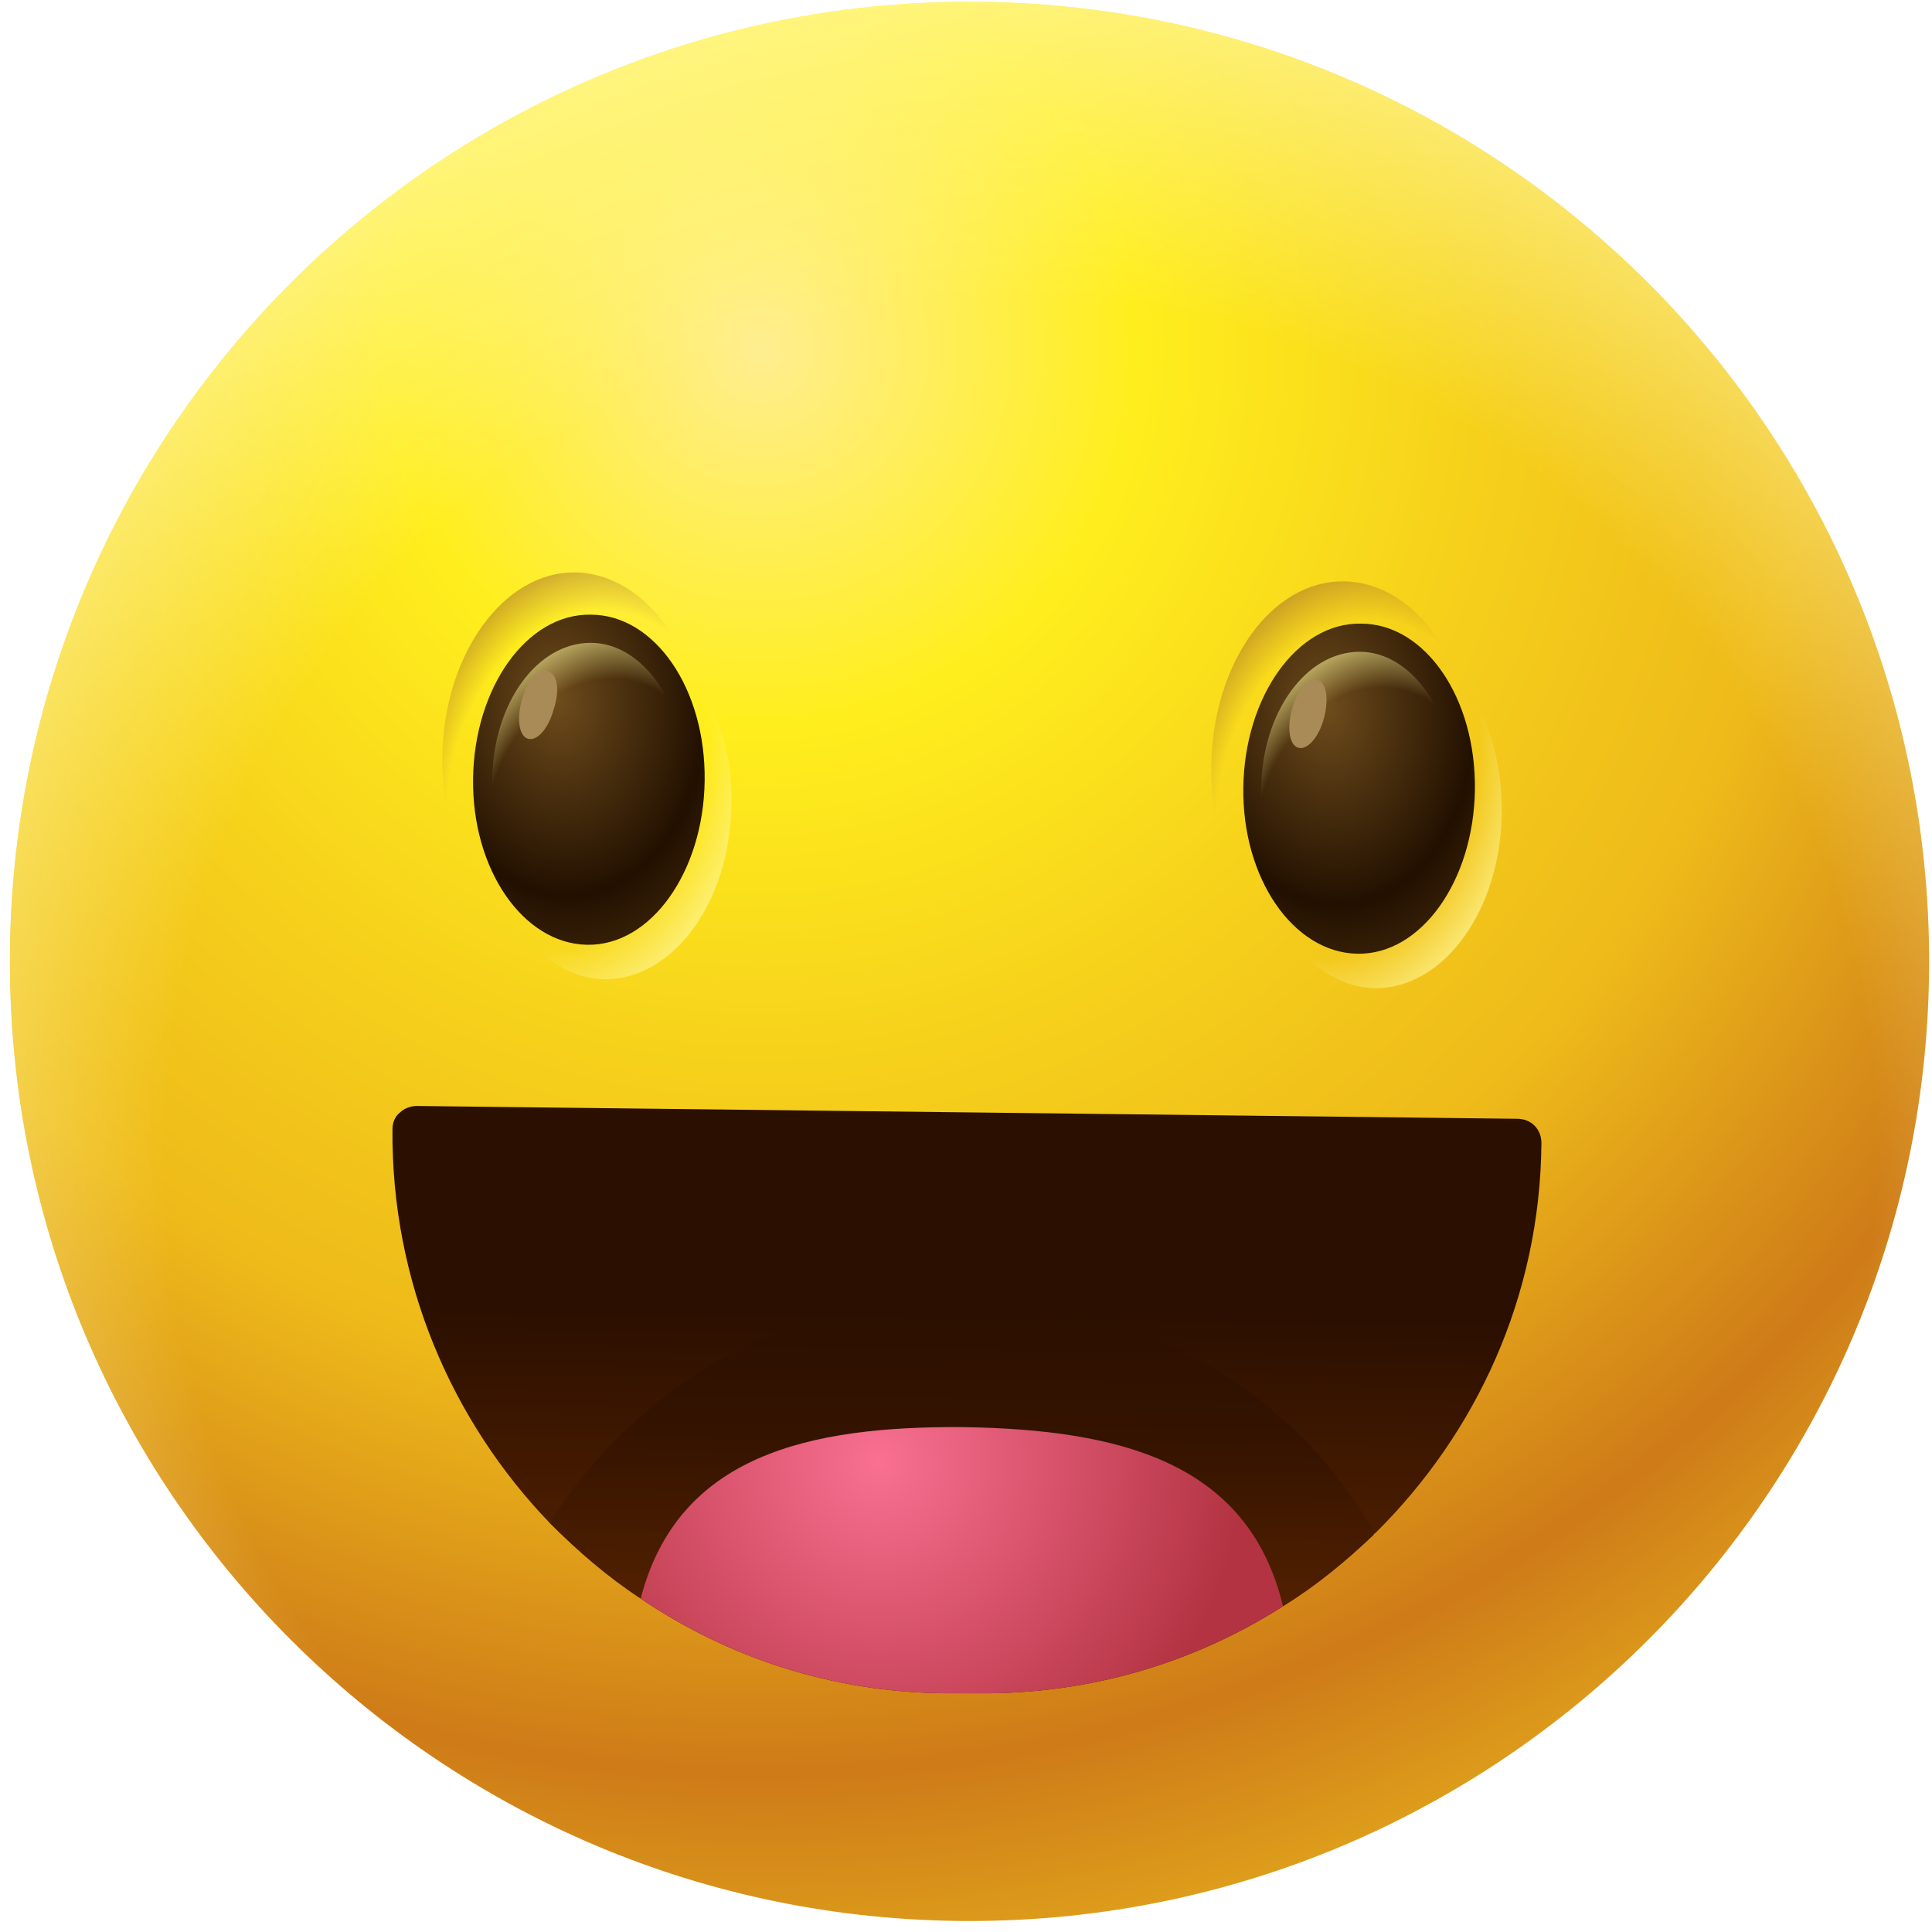
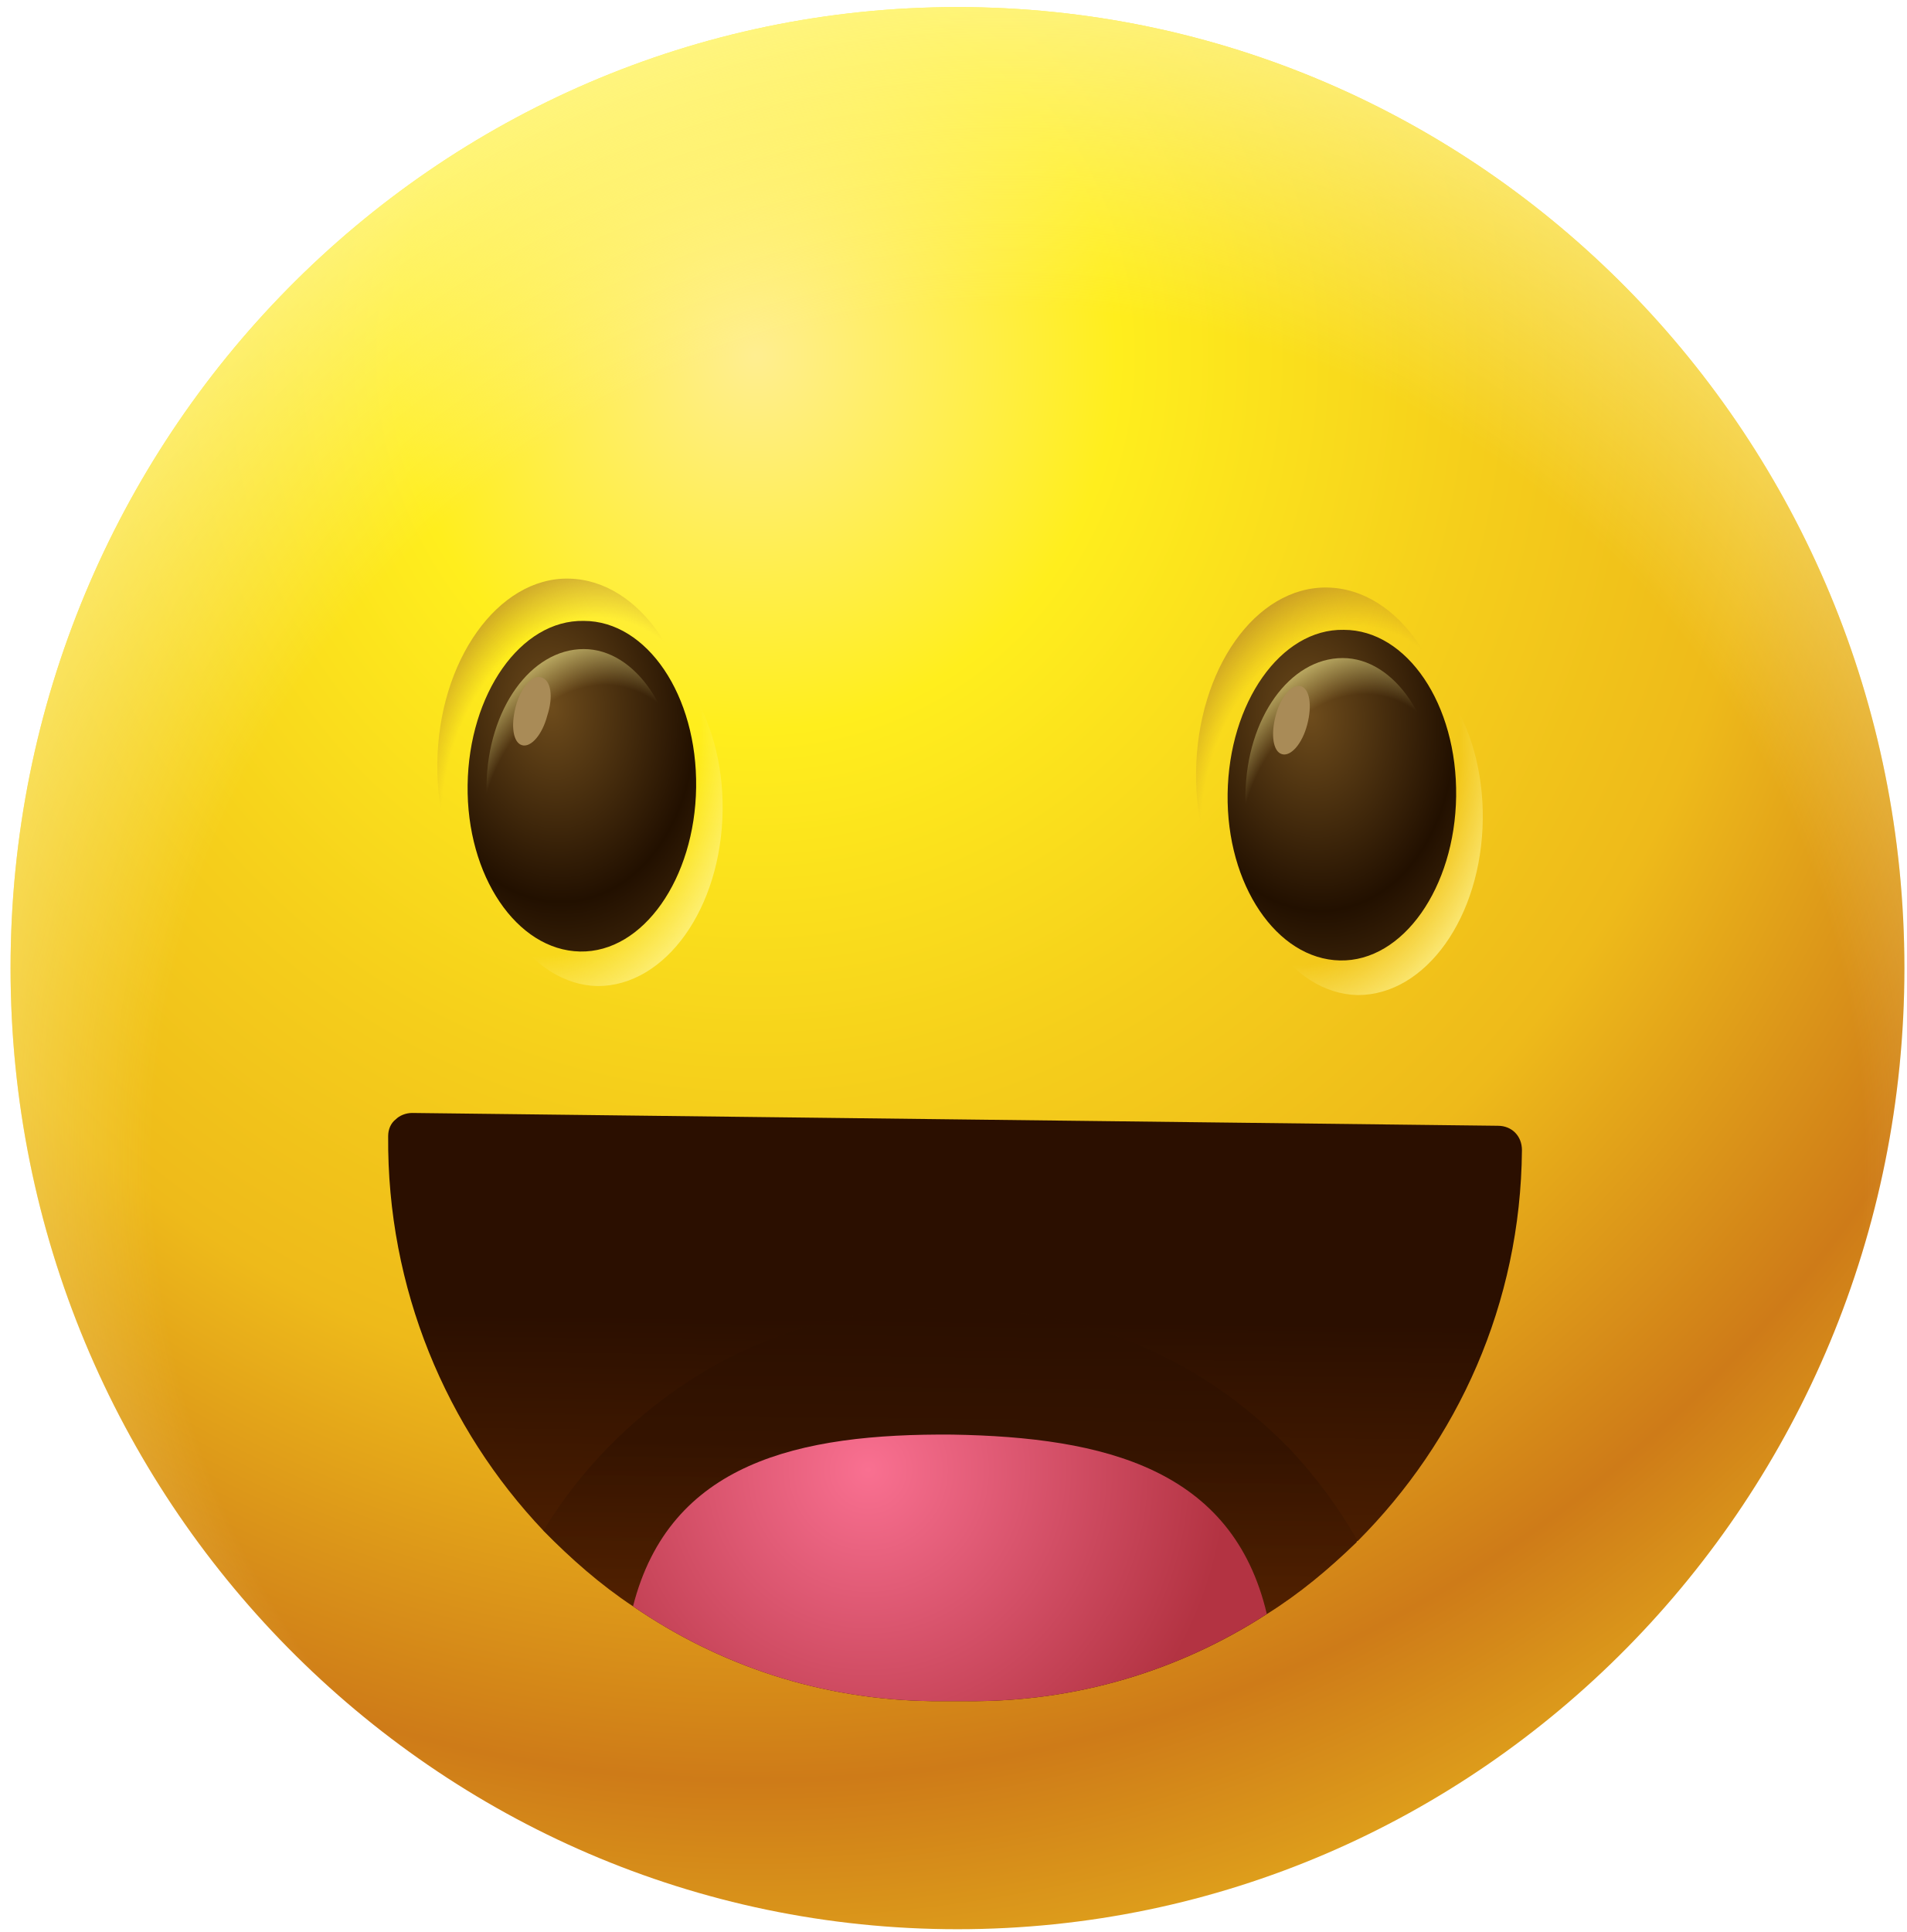
- <svg xmlns="http://www.w3.org/2000/svg" width="151" height="151" viewBox="0 0 151 151" fill="none">
-   <path d="M75.774 150.141C117.195 150.141 150.774 116.562 150.774 75.141C150.774 33.719 117.195 0.141 75.774 0.141C34.353 0.141 0.774 33.719 0.774 75.141C0.774 116.562 34.353 150.141 75.774 150.141Z" fill="url(#paint0_radial)" />
-   <path d="M75.774 150.141C117.195 150.141 150.774 116.562 150.774 75.141C150.774 33.719 117.195 0.141 75.774 0.141C34.353 0.141 0.774 33.719 0.774 75.141C0.774 116.562 34.353 150.141 75.774 150.141Z" fill="url(#paint1_radial)" />
-   <path d="M117.374 63.541C117.474 55.941 113.174 49.741 107.874 49.641C102.474 49.541 98.074 55.741 97.974 63.341C97.874 70.941 102.174 77.141 107.474 77.241C112.874 77.241 117.274 71.141 117.374 63.541Z" fill="url(#paint2_radial)" />
-   <path d="M115.174 60.141C115.274 52.141 110.774 45.541 105.074 45.441C99.374 45.341 94.774 51.841 94.674 59.841C94.574 67.841 99.074 74.441 104.774 74.541C110.474 74.641 115.074 68.141 115.174 60.141Z" fill="url(#paint3_radial)" />
-   <path d="M115.274 61.741C115.174 68.841 111.074 74.641 106.074 74.541C101.074 74.441 97.074 68.641 97.174 61.541C97.274 54.441 101.374 48.641 106.374 48.741C111.374 48.741 115.374 54.541 115.274 61.741Z" fill="url(#paint4_radial)" />
-   <path d="M113.674 61.741C113.774 55.841 110.374 50.941 106.274 50.941C102.074 50.941 98.674 55.641 98.574 61.541C98.474 67.441 101.874 72.341 105.974 72.341C110.174 72.441 113.674 67.641 113.674 61.741Z" fill="url(#paint5_radial)" />
-   <path d="M103.474 56.141C103.074 57.641 102.174 58.641 101.474 58.441C100.774 58.241 100.574 56.941 100.974 55.441C101.374 53.941 102.274 52.941 102.974 53.141C103.674 53.341 103.874 54.641 103.474 56.141Z" fill="#A98B57" />
-   <path d="M57.174 62.841C57.274 55.241 52.974 49.041 47.674 48.941C42.274 48.841 37.874 55.041 37.774 62.641C37.674 70.241 41.974 76.441 47.274 76.541C52.674 76.541 57.074 70.441 57.174 62.841Z" fill="url(#paint6_radial)" />
-   <path d="M55.074 59.441C55.174 51.441 50.674 44.841 44.974 44.741C39.374 44.641 34.674 51.141 34.574 59.141C34.474 67.141 38.974 73.741 44.674 73.841C50.374 73.941 54.974 67.441 55.074 59.441Z" fill="url(#paint7_radial)" />
-   <path d="M55.074 61.041C54.974 68.141 50.874 73.941 45.874 73.841C40.874 73.741 36.874 67.941 36.974 60.841C37.074 53.741 41.174 47.941 46.174 48.041C51.174 48.041 55.174 53.841 55.074 61.041Z" fill="url(#paint8_radial)" />
-   <path d="M53.574 61.041C53.674 55.141 50.274 50.241 46.174 50.241C41.974 50.241 38.574 54.941 38.474 60.841C38.374 66.741 41.774 71.641 45.874 71.641C50.074 71.741 53.474 66.941 53.574 61.041Z" fill="url(#paint9_radial)" />
-   <path d="M43.274 55.441C42.874 56.941 41.974 57.941 41.274 57.741C40.574 57.541 40.374 56.241 40.774 54.741C41.174 53.241 42.074 52.241 42.774 52.441C43.574 52.641 43.774 53.941 43.274 55.441Z" fill="#A98B57" />
-   <path d="M120.474 89.341C120.374 101.341 115.374 112.041 107.474 119.841C107.374 119.841 107.374 119.941 107.374 119.941C105.174 122.041 102.874 123.941 100.274 125.541C93.374 129.941 85.174 132.441 76.374 132.341H73.774C64.974 132.241 56.874 129.541 50.074 124.941C47.474 123.241 45.174 121.241 42.974 119.041C35.274 111.041 30.574 100.141 30.674 88.241C30.674 87.741 30.874 87.241 31.274 86.941C31.574 86.641 32.074 86.441 32.574 86.441L118.574 87.441C119.674 87.441 120.474 88.241 120.474 89.341Z" fill="url(#paint10_linear)" />
-   <path opacity="0.5" d="M107.474 119.841C107.374 119.841 107.374 119.941 107.374 119.941C105.174 122.041 102.874 123.941 100.274 125.541C93.374 129.941 85.174 132.441 76.374 132.341H73.774C64.974 132.241 56.874 129.541 50.074 124.941C47.474 123.241 45.174 121.241 42.974 119.041C45.874 114.341 49.774 110.441 54.374 107.441C60.074 103.741 66.974 101.641 74.274 101.741H76.474C83.774 101.841 90.574 104.041 96.274 107.841C98.374 109.241 100.274 110.841 102.074 112.641C104.174 114.841 105.974 117.241 107.474 119.841Z" fill="url(#paint11_linear)" />
-   <path d="M100.274 125.541C93.374 129.941 85.174 132.441 76.374 132.341H73.774C64.974 132.241 56.874 129.541 50.074 124.941C52.974 113.741 63.174 111.441 75.374 111.541C87.474 111.741 97.574 114.241 100.274 125.541Z" fill="url(#paint12_radial)" />
+ <svg xmlns="http://www.w3.org/2000/svg" width="151" height="153" viewBox="0 0 151 153" fill="none">
+   <path d="M75.836 152.78C117.257 152.78 150.836 118.704 150.836 76.67C150.836 34.636 117.257 0.561 75.836 0.561C34.415 0.561 0.836 34.636 0.836 76.67C0.836 118.704 34.415 152.78 75.836 152.78Z" fill="url(#paint0_radial)" />
+   <path d="M75.836 152.78C117.257 152.78 150.836 118.704 150.836 76.67C150.836 34.636 117.257 0.561 75.836 0.561C34.415 0.561 0.836 34.636 0.836 76.67C0.836 118.704 34.415 152.78 75.836 152.78Z" fill="url(#paint1_radial)" />
+   <path d="M117.441 64.899C117.541 57.186 113.241 50.895 107.941 50.793C102.541 50.692 98.141 56.983 98.041 64.696C97.941 72.408 102.241 78.7 107.541 78.802C112.941 78.802 117.341 72.611 117.441 64.899Z" fill="url(#paint2_radial)" />
+   <path d="M115.232 61.447C115.332 53.329 110.832 46.631 105.132 46.529C99.432 46.428 94.832 53.024 94.732 61.142C94.632 69.261 99.132 75.959 104.832 76.06C110.532 76.162 115.132 69.565 115.232 61.447Z" fill="url(#paint3_radial)" />
+   <path d="M115.332 63.072C115.232 70.277 111.132 76.162 106.132 76.061C101.132 75.96 97.132 70.074 97.232 62.869C97.332 55.664 101.432 49.778 106.432 49.879C111.432 49.879 115.432 55.765 115.332 63.072Z" fill="url(#paint4_radial)" />
+   <path d="M113.747 63.073C113.847 57.086 110.447 52.113 106.347 52.113C102.147 52.113 98.747 56.883 98.647 62.87C98.547 68.857 101.947 73.83 106.047 73.83C110.247 73.931 113.747 69.06 113.747 63.073Z" fill="url(#paint5_radial)" />
+   <path d="M103.536 57.391C103.136 58.913 102.236 59.928 101.536 59.724C100.836 59.522 100.636 58.202 101.036 56.68C101.436 55.158 102.336 54.143 103.036 54.346C103.736 54.549 103.936 55.868 103.536 57.391Z" fill="#A98B57" />
+   <path d="M57.234 64.186C57.334 56.474 53.034 50.182 47.734 50.08C42.334 49.979 37.934 56.271 37.834 63.983C37.734 71.695 42.034 77.987 47.334 78.089C52.734 78.089 57.134 71.898 57.234 64.186Z" fill="url(#paint6_radial)" />
+   <path d="M55.138 60.739C55.238 52.621 50.738 45.923 45.038 45.822C39.438 45.72 34.738 52.316 34.638 60.434C34.538 68.553 39.038 75.251 44.738 75.352C50.438 75.454 55.038 68.857 55.138 60.739Z" fill="url(#paint7_radial)" />
+   <path d="M55.137 62.364C55.037 69.569 50.937 75.454 45.937 75.353C40.937 75.251 36.937 69.366 37.037 62.161C37.137 54.956 41.237 49.07 46.237 49.171C51.237 49.171 55.237 55.057 55.137 62.364Z" fill="url(#paint8_radial)" />
+   <path d="M53.637 62.361C53.737 56.374 50.337 51.401 46.237 51.401C42.037 51.401 38.637 56.171 38.537 62.158C38.437 68.145 41.837 73.118 45.937 73.118C50.137 73.219 53.537 68.349 53.637 62.361Z" fill="url(#paint9_radial)" />
+   <path d="M43.344 56.679C42.944 58.201 42.044 59.216 41.344 59.013C40.645 58.81 40.444 57.49 40.844 55.968C41.245 54.446 42.145 53.431 42.844 53.634C43.645 53.837 43.844 55.156 43.344 56.679Z" fill="#A98B57" />
+   <path d="M120.544 91.081C120.444 103.258 115.444 114.116 107.544 122.032C107.444 122.032 107.444 122.133 107.444 122.133C105.244 124.264 102.944 126.193 100.344 127.816C93.444 132.281 85.244 134.818 76.444 134.717H73.844C65.044 134.615 56.944 131.875 50.144 127.207C47.544 125.482 45.244 123.453 43.044 121.22C35.344 113.102 30.644 102.04 30.744 89.964C30.744 89.457 30.944 88.95 31.344 88.645C31.644 88.341 32.144 88.138 32.644 88.138L118.644 89.153C119.744 89.153 120.544 89.964 120.544 91.081Z" fill="url(#paint10_linear)" />
+   <path opacity="0.5" d="M107.535 122.03C107.435 122.03 107.435 122.132 107.435 122.132C105.235 124.263 102.935 126.191 100.335 127.815C93.435 132.28 85.235 134.817 76.435 134.715H73.835C65.035 134.614 56.935 131.874 50.135 127.206C47.535 125.481 45.235 123.451 43.035 121.219C45.935 116.449 49.835 112.491 54.435 109.447C60.135 105.692 67.035 103.561 74.335 103.663H76.535C83.835 103.764 90.635 105.997 96.335 109.853C98.435 111.274 100.335 112.897 102.135 114.724C104.235 116.956 106.035 119.392 107.535 122.03Z" fill="url(#paint11_linear)" />
+   <path d="M100.337 127.817C93.437 132.282 85.237 134.819 76.437 134.717H73.837C65.037 134.616 56.937 131.876 50.137 127.208C53.037 115.842 63.237 113.508 75.437 113.61C87.537 113.813 97.637 116.35 100.337 127.817Z" fill="url(#paint12_radial)" />
  <defs>
-     <radialGradient id="paint0_radial" cx="0" cy="0" r="1" gradientUnits="userSpaceOnUse" gradientTransform="translate(60.2243 27.7583) rotate(0.674372) scale(139.329)">
+     <radialGradient id="paint0_radial" cx="0" cy="0" r="1" gradientUnits="userSpaceOnUse" gradientTransform="translate(60.2863 28.5868) rotate(0.684349) scale(139.329 141.39)">
      <stop stop-color="#FFEE90" />
      <stop offset="0.207" stop-color="#FFEE1D" />
      <stop offset="0.417" stop-color="#F5CE1B" />
      <stop offset="0.578" stop-color="#EEBA1A" />
      <stop offset="0.788" stop-color="#CE7B18" />
      <stop offset="0.88" stop-color="#DC9A1B" />
      <stop offset="1" stop-color="#F1C720" />
    </radialGradient>
-     <radialGradient id="paint1_radial" cx="0" cy="0" r="1" gradientUnits="userSpaceOnUse" gradientTransform="translate(79.5844 90.6235) rotate(0.674372) scale(99.8258)">
+     <radialGradient id="paint1_radial" cx="0" cy="0" r="1" gradientUnits="userSpaceOnUse" gradientTransform="translate(79.6464 92.3822) rotate(0.684349) scale(99.826 101.303)">
      <stop offset="0.676" stop-color="#FFF799" stop-opacity="0" />
      <stop offset="1" stop-color="#FFF799" />
    </radialGradient>
-     <radialGradient id="paint2_radial" cx="0" cy="0" r="1" gradientUnits="userSpaceOnUse" gradientTransform="translate(103.671 59.0462) rotate(-81.9582) scale(23.5519 17.4818)">
+     <radialGradient id="paint2_radial" cx="0" cy="0" r="1" gradientUnits="userSpaceOnUse" gradientTransform="translate(103.738 60.3378) rotate(-82.074) scale(23.8936 17.4868)">
      <stop offset="0.676" stop-color="#FFF799" stop-opacity="0" />
      <stop offset="1" stop-color="#FFF799" />
    </radialGradient>
-     <radialGradient id="paint3_radial" cx="0" cy="0" r="1" gradientUnits="userSpaceOnUse" gradientTransform="translate(106.325 63.5561) rotate(-81.9582) scale(22.3502 16.5898)">
+     <radialGradient id="paint3_radial" cx="0" cy="0" r="1" gradientUnits="userSpaceOnUse" gradientTransform="translate(106.383 64.9129) rotate(-82.074) scale(22.6744 16.5945)">
      <stop offset="0.676" stop-color="#A8722A" stop-opacity="0" />
      <stop offset="1" stop-color="#A8722A" />
    </radialGradient>
-     <radialGradient id="paint4_radial" cx="0" cy="0" r="1" gradientUnits="userSpaceOnUse" gradientTransform="translate(103.731 55.417) rotate(83.3099) scale(22.0975 16.4018)">
+     <radialGradient id="paint4_radial" cx="0" cy="0" r="1" gradientUnits="userSpaceOnUse" gradientTransform="translate(103.789 56.6543) rotate(83.4066) scale(22.4201 16.4051)">
      <stop stop-color="#6E4C1C" />
      <stop offset="0.693" stop-color="#221000" />
      <stop offset="1" stop-color="#41280B" />
    </radialGradient>
-     <radialGradient id="paint5_radial" cx="0" cy="0" r="1" gradientUnits="userSpaceOnUse" gradientTransform="translate(107.179 66.0793) rotate(-81.9582) scale(18.3391 13.6125)">
+     <radialGradient id="paint5_radial" cx="0" cy="0" r="1" gradientUnits="userSpaceOnUse" gradientTransform="translate(107.252 67.4759) rotate(-82.074) scale(18.6052 13.6164)">
      <stop offset="0.676" stop-color="#FFF799" stop-opacity="0" />
      <stop offset="1" stop-color="#FFF799" />
    </radialGradient>
-     <radialGradient id="paint6_radial" cx="0" cy="0" r="1" gradientUnits="userSpaceOnUse" gradientTransform="translate(43.5177 58.3373) rotate(-81.9582) scale(23.5519 17.4818)">
+     <radialGradient id="paint6_radial" cx="0" cy="0" r="1" gradientUnits="userSpaceOnUse" gradientTransform="translate(43.5778 59.6159) rotate(-82.074) scale(23.8936 17.4868)">
      <stop offset="0.676" stop-color="#FFF799" stop-opacity="0" />
      <stop offset="1" stop-color="#FFF799" />
    </radialGradient>
-     <radialGradient id="paint7_radial" cx="0" cy="0" r="1" gradientUnits="userSpaceOnUse" gradientTransform="translate(46.171 62.8474) rotate(-81.9582) scale(22.3502 16.5898)">
+     <radialGradient id="paint7_radial" cx="0" cy="0" r="1" gradientUnits="userSpaceOnUse" gradientTransform="translate(46.2355 64.196) rotate(-82.074) scale(22.6744 16.5945)">
      <stop offset="0.676" stop-color="#A8722A" stop-opacity="0" />
      <stop offset="1" stop-color="#A8722A" />
    </radialGradient>
-     <radialGradient id="paint8_radial" cx="0" cy="0" r="1" gradientUnits="userSpaceOnUse" gradientTransform="translate(43.5807 54.7118) rotate(83.3099) scale(22.0975 16.4018)">
+     <radialGradient id="paint8_radial" cx="0" cy="0" r="1" gradientUnits="userSpaceOnUse" gradientTransform="translate(43.6436 55.941) rotate(83.4066) scale(22.42 16.4051)">
      <stop stop-color="#6E4C1C" />
      <stop offset="0.693" stop-color="#221000" />
      <stop offset="1" stop-color="#41280B" />
    </radialGradient>
-     <radialGradient id="paint9_radial" cx="0" cy="0" r="1" gradientUnits="userSpaceOnUse" gradientTransform="translate(47.0256 65.3706) rotate(-81.9582) scale(18.3391 13.6125)">
+     <radialGradient id="paint9_radial" cx="0" cy="0" r="1" gradientUnits="userSpaceOnUse" gradientTransform="translate(47.0891 66.7551) rotate(-82.074) scale(18.6052 13.6164)">
      <stop offset="0.676" stop-color="#FFF799" stop-opacity="0" />
      <stop offset="1" stop-color="#FFF799" />
    </radialGradient>
-     <linearGradient id="paint10_linear" x1="75.12" y1="132.332" x2="75.655" y2="86.913" gradientUnits="userSpaceOnUse">
+     <linearGradient id="paint10_linear" x1="75.19" y1="134.708" x2="75.741" y2="88.618" gradientUnits="userSpaceOnUse">
      <stop stop-color="#622800" />
      <stop offset="0.656" stop-color="#2B0F00" />
    </linearGradient>
-     <linearGradient id="paint11_linear" x1="75.123" y1="132.332" x2="75.483" y2="101.794" gradientUnits="userSpaceOnUse">
+     <linearGradient id="paint11_linear" x1="75.184" y1="134.707" x2="75.555" y2="103.717" gradientUnits="userSpaceOnUse">
      <stop stop-color="#622800" />
      <stop offset="0.656" stop-color="#2B0F00" />
    </linearGradient>
-     <radialGradient id="paint12_radial" cx="0" cy="0" r="1" gradientUnits="userSpaceOnUse" gradientTransform="translate(68.6815 114.277) rotate(0.674372) scale(28.4848)">
+     <radialGradient id="paint12_radial" cx="0" cy="0" r="1" gradientUnits="userSpaceOnUse" gradientTransform="translate(68.7444 116.386) rotate(0.684349) scale(28.4848 28.9062)">
      <stop stop-color="#F97091" />
      <stop offset="1" stop-color="#B33342" />
    </radialGradient>
  </defs>
</svg>
